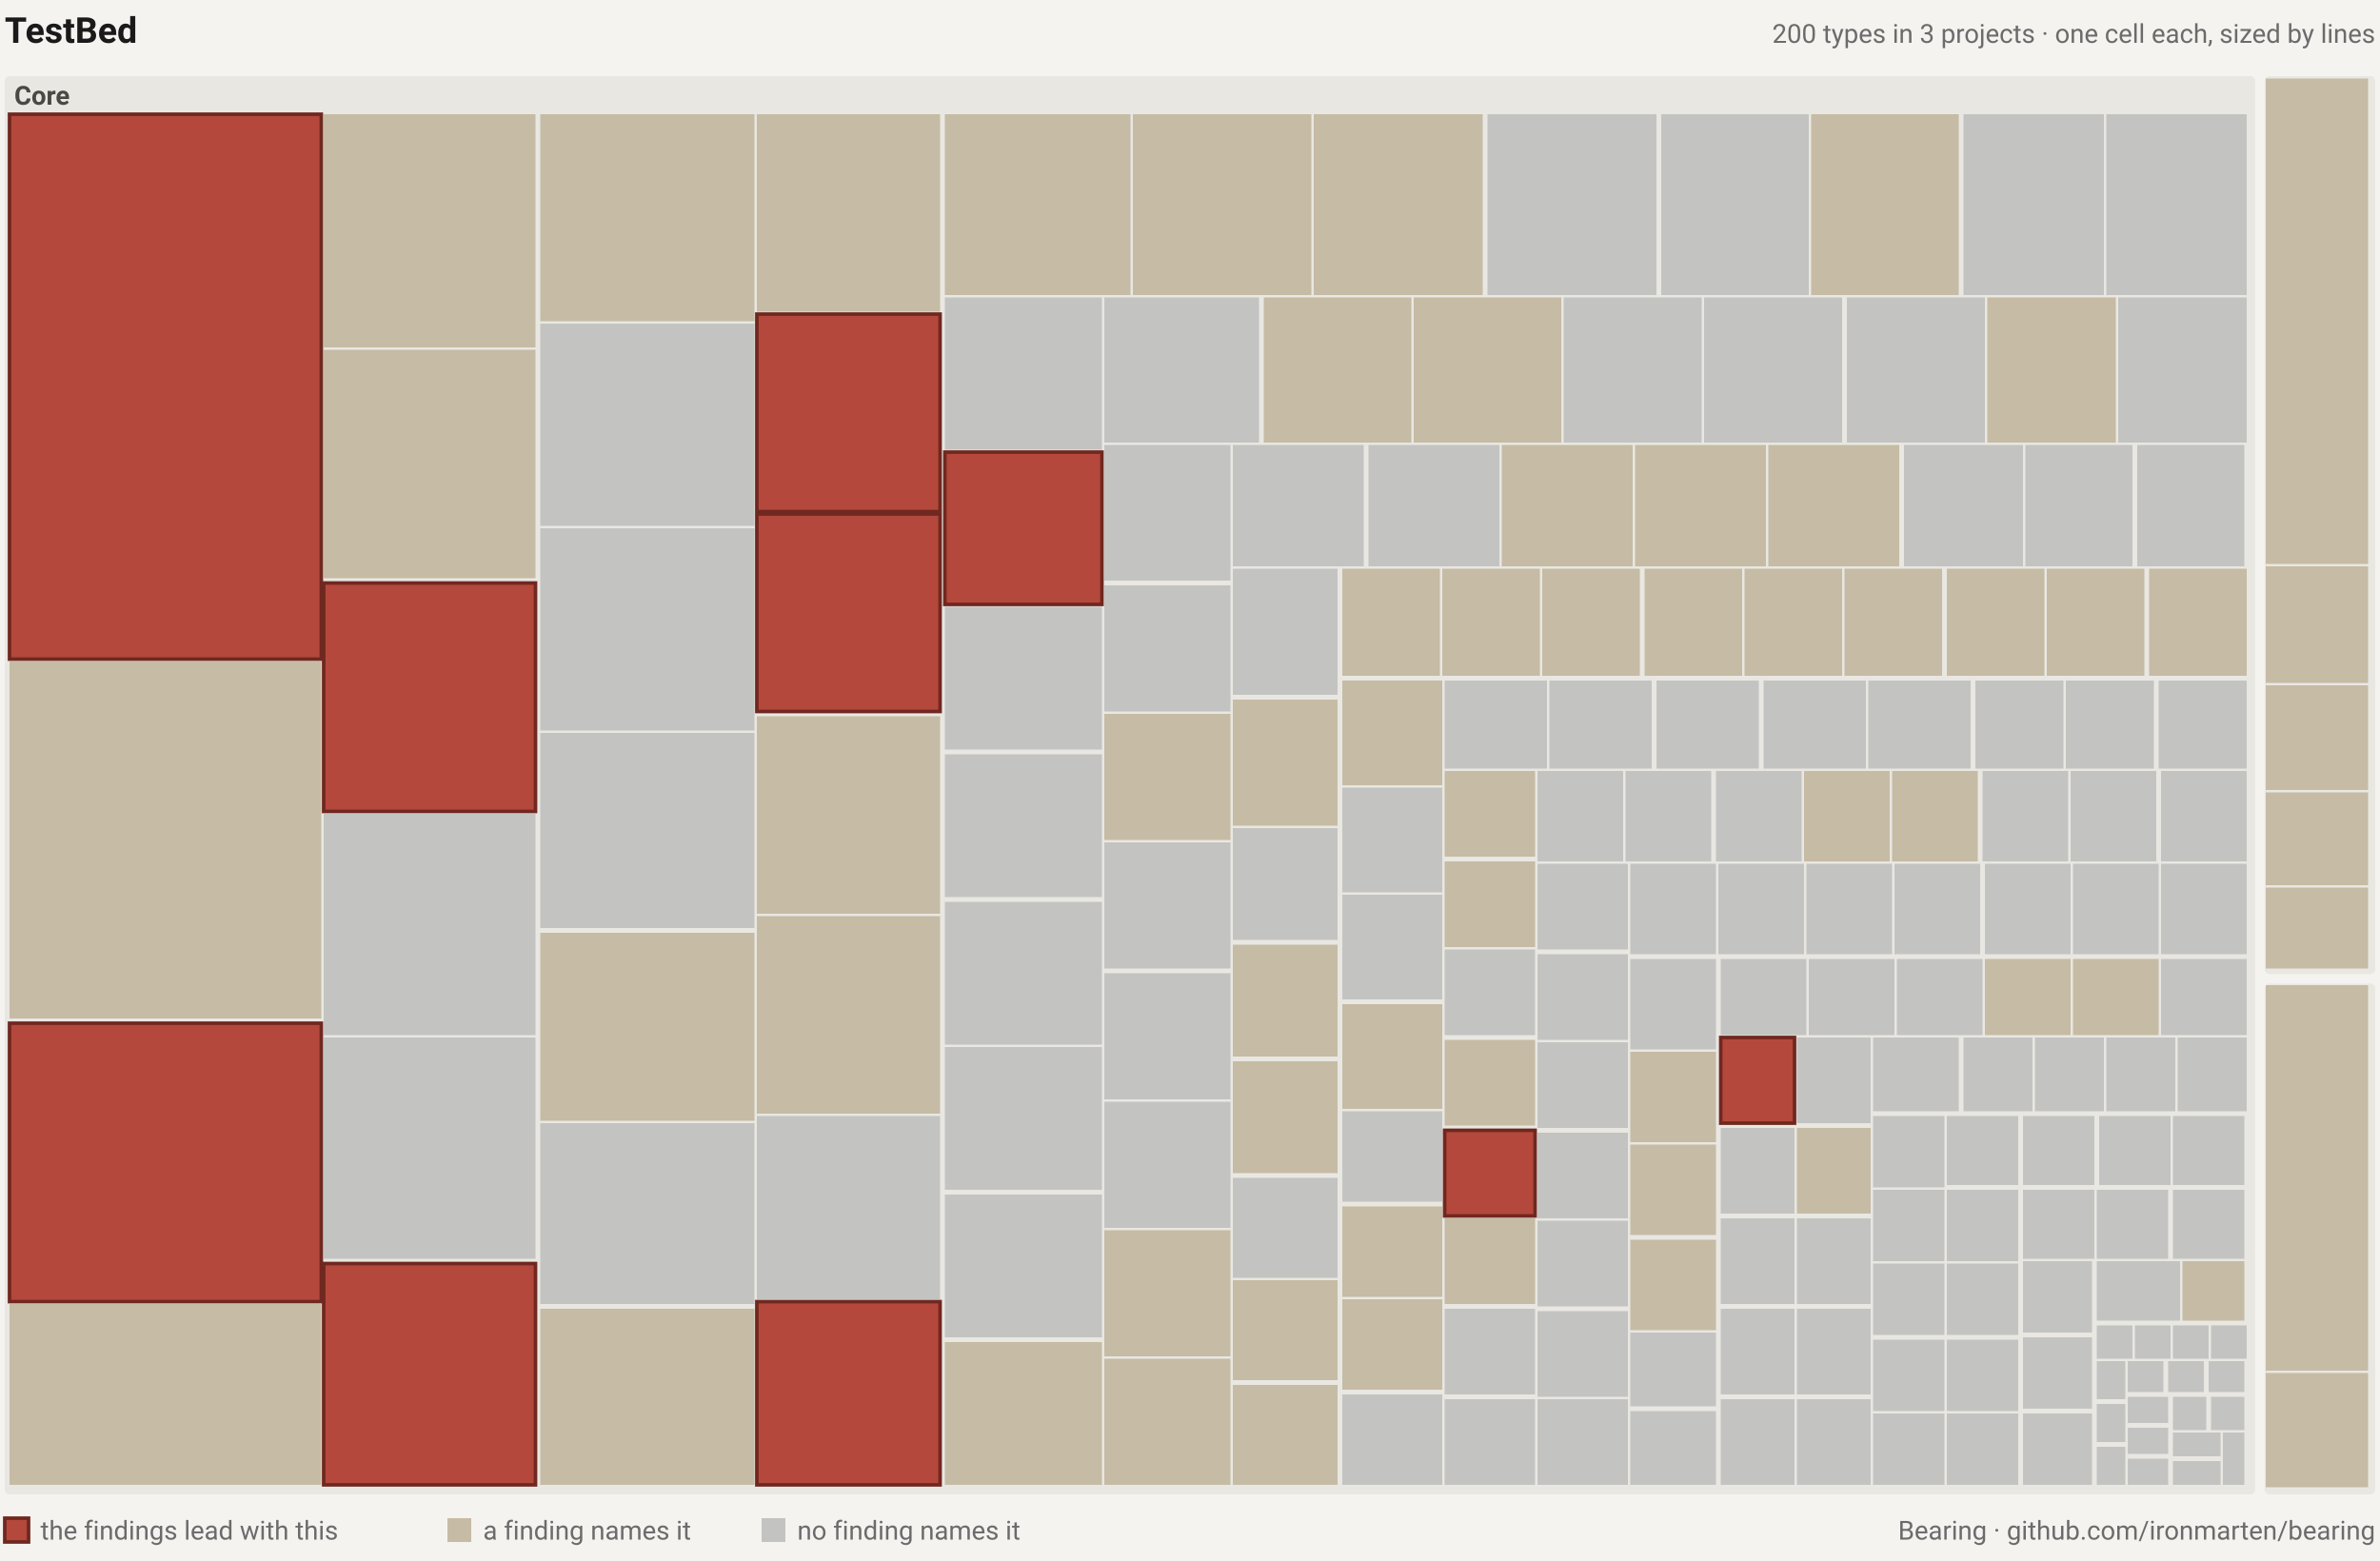
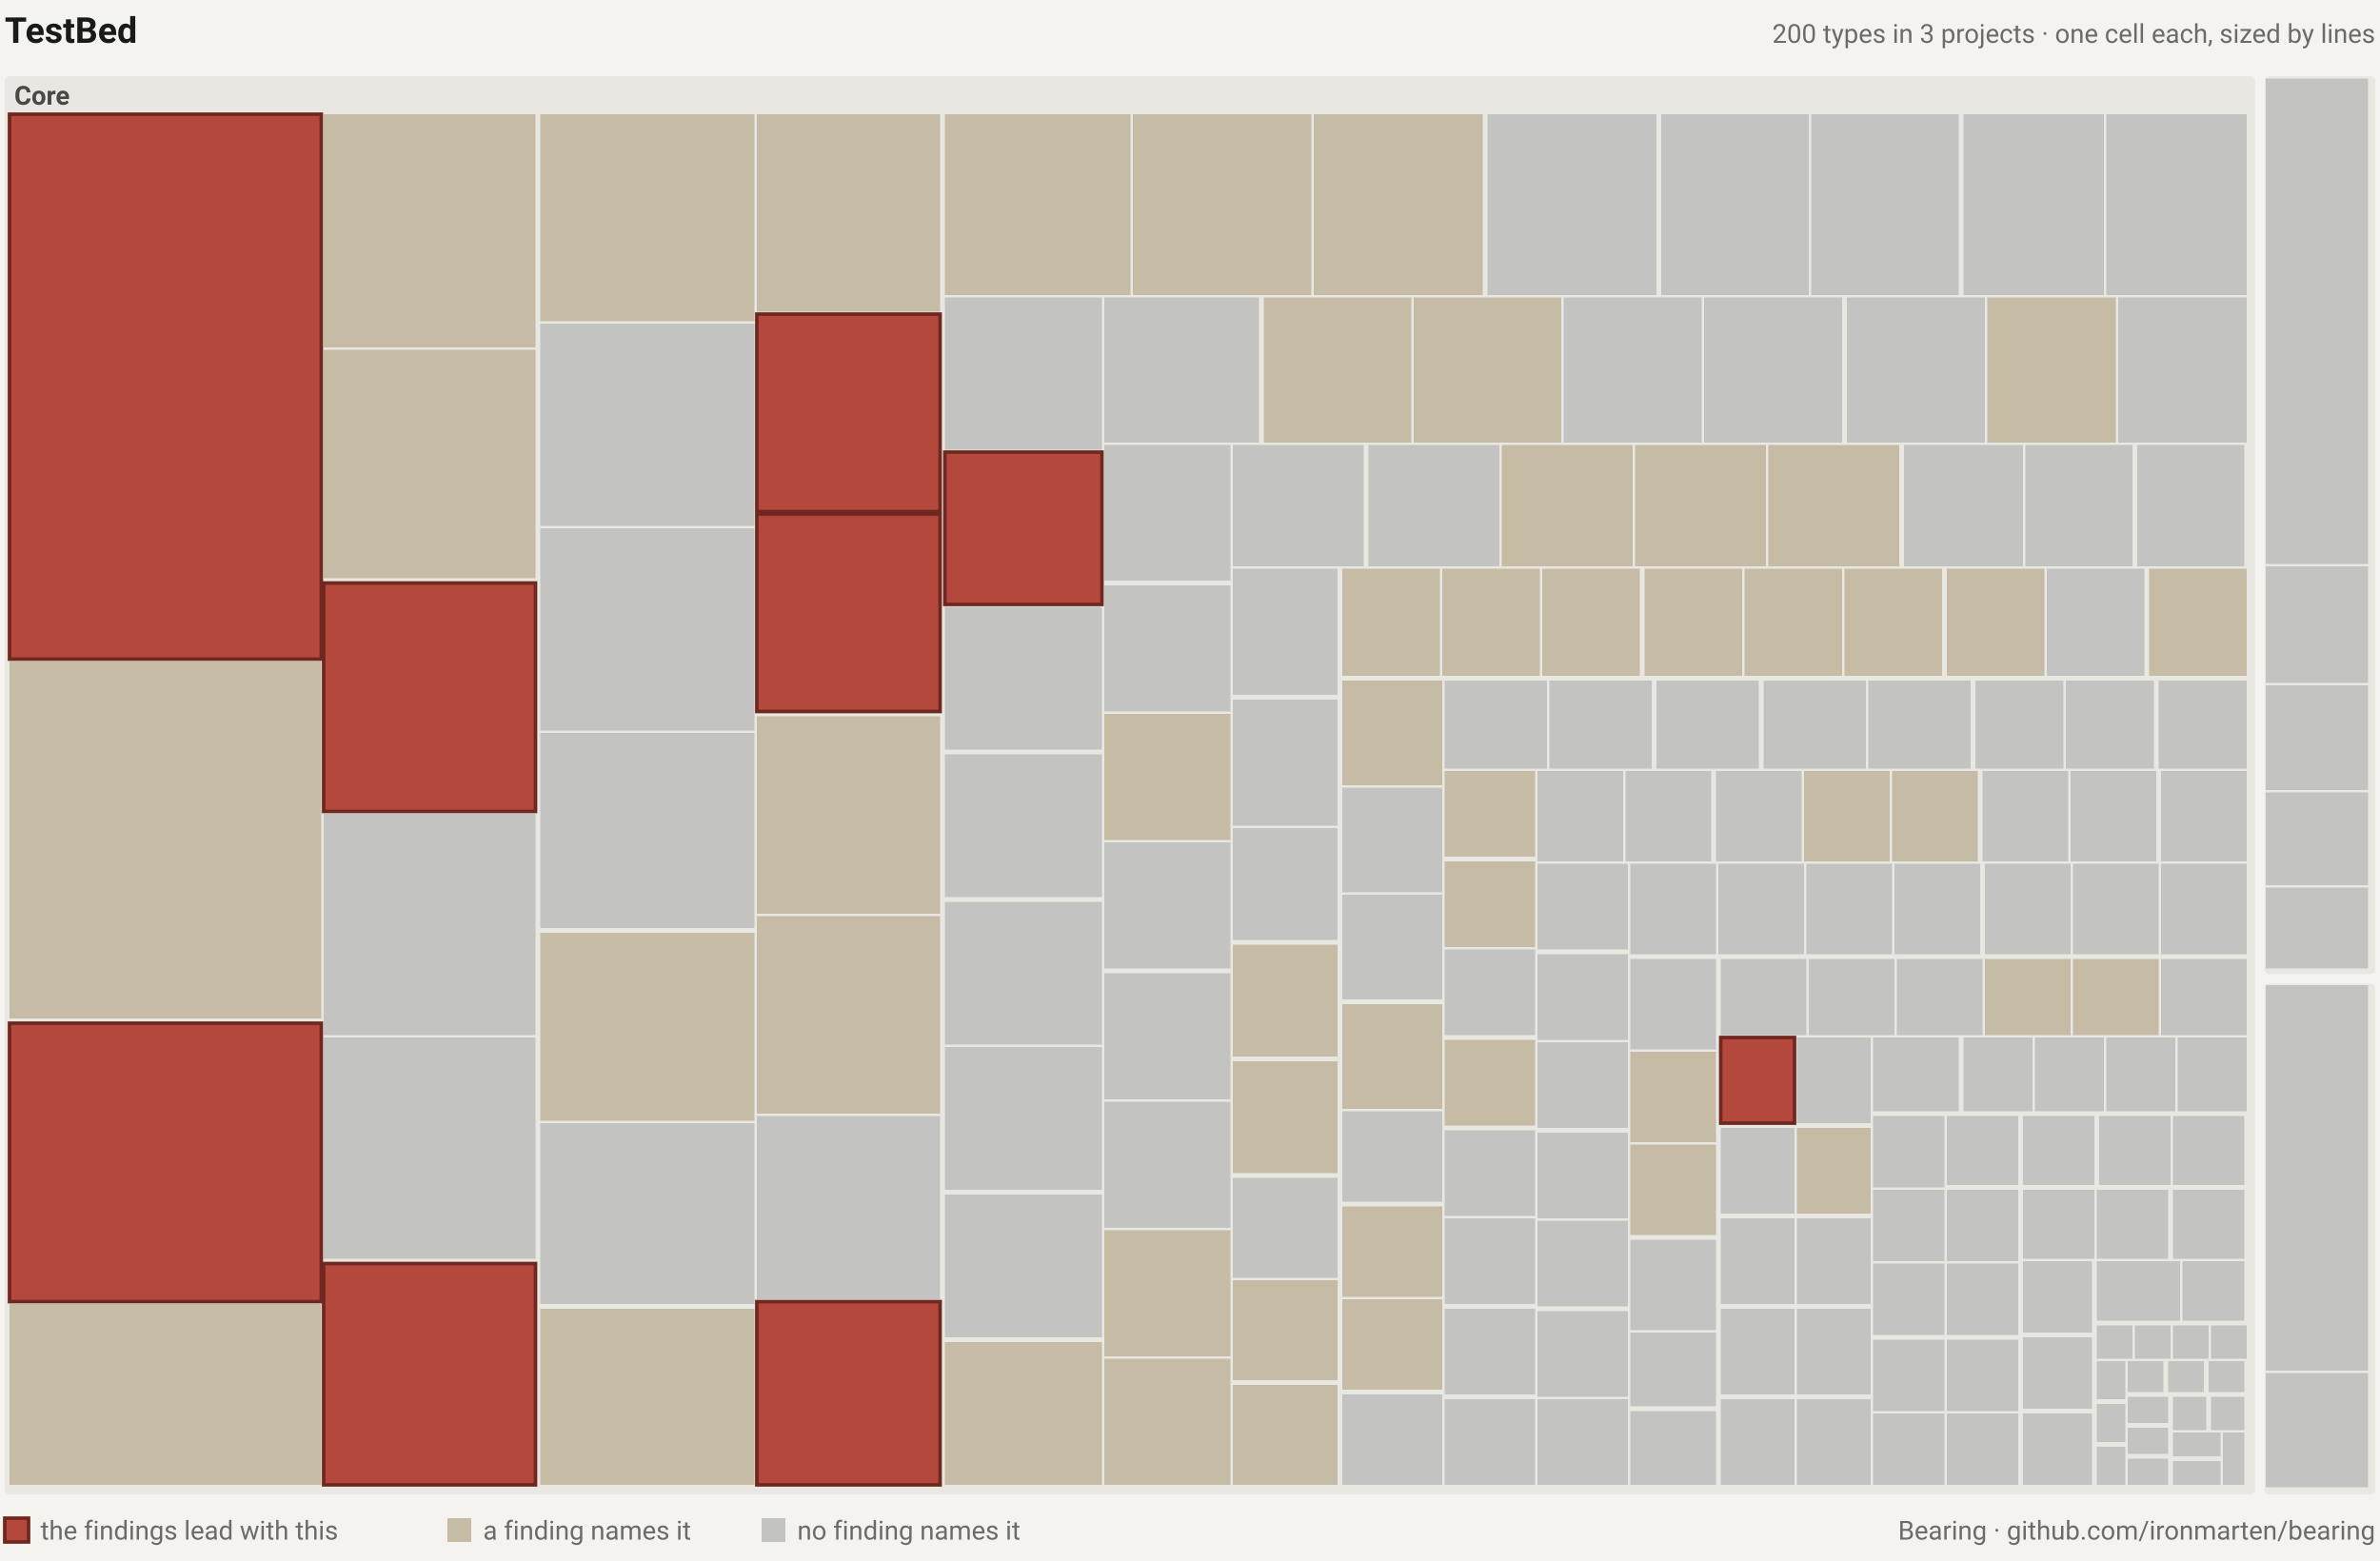
<svg xmlns="http://www.w3.org/2000/svg" class="mo" viewBox="0 0 1000 656" width="1000" height="656" font-family="system-ui,-apple-system,Segoe UI,Roboto,sans-serif">
  <style>
.mo .bg{fill:#f4f3f0}
.mo .bl{fill:#e9e7e2}
.mo .c{fill:#c3c4c1}
.mo .n{fill:#c6bba4}
.mo .f{fill:#b4483c;stroke:#6f2820;stroke-width:1.5}
.mo .pn{font-size:11px;font-weight:600;fill:#4a4844}
.mo .ti{font-size:15px;font-weight:600;fill:#1a1a1a}
.mo .lg{font-size:11px;fill:#6b6b6b}
@media(prefers-color-scheme:dark){.mo .bg{fill:#16171a}.mo .bl{fill:#212329}.mo .c{fill:#42454b}.mo .n{fill:#4d4738}.mo .f{fill:#d9615a;stroke:#f2b3ae}.mo .pn{fill:#a9a7a2}.mo .ti{fill:#e9e8e6}.mo .lg{fill:#9a9a97}}
</style>
  <rect class="bg" width="1000" height="656" />
  <text class="ti" x="2" y="18">TestBed</text>
  <text class="lg" x="998" y="18" text-anchor="end">200 types in 3 projects · one cell each, sized by lines</text>
  <rect class="bl" x="2" y="32" width="945.53" height="596" rx="2" />
  <text class="pn" x="6" y="44">Core</text>
  <rect class="bl" x="951.53" y="32" width="46.47" height="377.356" rx="2" />
  <rect class="bl" x="951.53" y="413.356" width="46.47" height="214.644" rx="2" />
-   <path class="c" d="M136 342h89v93h-89zM136 436h89v93h-89zM227 136h90v85h-90zM227 222h90v85h-90zM227 308h90v82h-90zM227 472h90v76h-90zM318 469h77v77h-77zM625 48h71v76h-71zM698 48h62v76h-62zM825 48h59v76h-59zM885 48h59v76h-59zM397 125h66v64h-66zM397 255h66v60h-66zM397 317h66v60h-66zM397 379h66v60h-66zM397 440h66v60h-66zM397 502h66v60h-66zM464 125h65v61h-65zM657 125h58v61h-58zM716 125h58v61h-58zM776 125h58v61h-58zM890 125h54v61h-54zM464 187h53v57h-53zM464 246h53v53h-53zM464 354h53v53h-53zM464 409h53v53h-53zM464 463h53v53h-53zM518 187h55v51h-55zM575 187h55v51h-55zM800 187h50v51h-50zM851 187h45v51h-45zM898 187h45v51h-45zM518 239h44v53h-44zM518 348h44v47h-44zM518 495h44v42h-44zM564 331h42v44h-42zM564 376h42v44h-42zM564 467h42v38h-42zM564 586h42v38h-42zM607 286h43v37h-43zM651 286h43v37h-43zM696 286h43v37h-43zM741 286h43v37h-43zM785 286h43v37h-43zM830 286h37v37h-37zM868 286h37v37h-37zM907 286h37v37h-37zM607 399h38v36h-38zM607 550h38v36h-38zM607 588h38v36h-38zM646 324h36v38h-36zM683 324h36v38h-36zM721 324h36v38h-36zM833 324h36v38h-36zM870 324h36v38h-36zM908 324h36v38h-36zM646 363h38v36h-38zM646 401h38v36h-38zM646 438h38v36h-38zM646 476h38v36h-38zM646 513h38v36h-38zM646 551h38v36h-38zM646 588h38v36h-38zM685 363h36v38h-36zM722 363h36v38h-36zM759 363h36v38h-36zM796 363h36v38h-36zM834 363h36v38h-36zM871 363h36v38h-36zM908 363h36v38h-36zM685 403h36v38h-36zM685 560h36v31h-36zM685 593h36v31h-36zM723 403h36v32h-36zM760 403h36v32h-36zM797 403h36v32h-36zM908 403h36v32h-36zM723 474h31v36h-31zM723 512h31v36h-31zM723 550h31v36h-31zM723 588h31v36h-31zM755 436h31v36h-31zM755 512h31v36h-31zM755 550h31v36h-31zM755 588h31v36h-31zM787 436h36v31h-36zM825 436h29v31h-29zM855 436h29v31h-29zM885 436h29v31h-29zM915 436h29v31h-29zM787 469h30v30h-30zM787 500h30v30h-30zM787 531h30v30h-30zM787 563h30v30h-30zM787 594h30v30h-30zM818 469h30v29h-30zM850 469h30v29h-30zM882 469h30v29h-30zM913 469h30v29h-30zM818 500h30v30h-30zM818 531h30v30h-30zM818 563h30v30h-30zM818 594h30v30h-30zM850 500h30v29h-30zM881 500h30v29h-30zM913 500h30v29h-30zM850 530h29v30h-29zM850 562h29v30h-29zM850 594h29v30h-29zM881 530h35v25h-35zM881 557h15v14h-15zM897 557h15v14h-15zM913 557h15v14h-15zM929 557h15v14h-15zM881 572h12v16h-12zM881 590h12v16h-12zM881 608h12v16h-12zM894 572h15v13h-15zM911 572h15v13h-15zM928 572h15v13h-15zM894 587h17v11h-17zM894 600h17v11h-17zM894 613h17v11h-17zM913 587h14v14h-14zM929 587h14v14h-14zM913 602h20v10h-20zM913 614h20v10h-20zM934 602h9v22h-9z" />
-   <path class="n" d="M4 278h131v150h-131zM4 548h131v76h-131zM136 48h89v98h-89zM136 147h89v96h-89zM227 48h90v87h-90zM227 392h90v79h-90zM227 550h90v74h-90zM318 48h77v83h-77zM318 301h77v83h-77zM318 385h77v83h-77zM397 48h78v76h-78zM476 48h75v76h-75zM552 48h71v76h-71zM761 48h62v76h-62zM397 564h66v60h-66zM531 125h62v61h-62zM594 125h62v61h-62zM835 125h54v61h-54zM464 300h53v53h-53zM464 517h53v53h-53zM464 571h53v53h-53zM631 187h55v51h-55zM687 187h55v51h-55zM743 187h55v51h-55zM518 294h44v53h-44zM518 397h44v47h-44zM518 446h44v47h-44zM518 538h44v42h-44zM518 582h44v42h-44zM564 239h41v45h-41zM606 239h41v45h-41zM648 239h41v45h-41zM691 239h41v45h-41zM733 239h41v45h-41zM775 239h41v45h-41zM818 239h41v45h-41zM860 239h41v45h-41zM903 239h41v45h-41zM564 286h42v44h-42zM564 422h42v44h-42zM564 507h42v38h-42zM564 546h42v38h-42zM607 324h38v36h-38zM607 362h38v36h-38zM607 437h38v36h-38zM607 512h38v36h-38zM758 324h36v38h-36zM795 324h36v38h-36zM685 442h36v38h-36zM685 481h36v38h-36zM685 521h36v38h-36zM834 403h36v32h-36zM871 403h36v32h-36zM755 474h31v36h-31zM917 530h26v25h-26zM952 33h43v204h-43zM952 238h43v49h-43zM952 288h43v44h-43zM952 333h43v39h-43zM952 373h43v34h-43zM952 414h43v162h-43zM952 577h43v48h-43z" />
-   <path class="f" d="M4 48h131v229h-131zM4 430h131v117h-131zM136 245h89v96h-89zM136 531h89v93h-89zM318 132h77v83h-77zM318 216h77v83h-77zM318 547h77v77h-77zM397 190h66v64h-66zM607 475h38v36h-38zM723 436h31v36h-31z" />
+   <path class="c" d="M136 342h89v93h-89zM136 436h89v93h-89zM227 136h90v85h-90zM227 222h90v85h-90zM227 308h90v82h-90zM227 472h90v76h-90zM318 469h77v77h-77zM625 48h71v76h-71zM698 48h62v76h-62zM761 48h62v76h-62zM825 48h59v76h-59zM885 48h59v76h-59zM397 125h66v64h-66zM397 255h66v60h-66zM397 317h66v60h-66zM397 379h66v60h-66zM397 440h66v60h-66zM397 502h66v60h-66zM464 125h65v61h-65zM657 125h58v61h-58zM716 125h58v61h-58zM776 125h58v61h-58zM890 125h54v61h-54zM464 187h53v57h-53zM464 246h53v53h-53zM464 354h53v53h-53zM464 409h53v53h-53zM464 463h53v53h-53zM518 187h55v51h-55zM575 187h55v51h-55zM800 187h50v51h-50zM851 187h45v51h-45zM898 187h45v51h-45zM518 239h44v53h-44zM518 294h44v53h-44zM518 348h44v47h-44zM518 495h44v42h-44zM860 239h41v45h-41zM564 331h42v44h-42zM564 376h42v44h-42zM564 467h42v38h-42zM564 586h42v38h-42zM607 286h43v37h-43zM651 286h43v37h-43zM696 286h43v37h-43zM741 286h43v37h-43zM785 286h43v37h-43zM830 286h37v37h-37zM868 286h37v37h-37zM907 286h37v37h-37zM607 399h38v36h-38zM607 475h38v36h-38zM607 512h38v36h-38zM607 550h38v36h-38zM607 588h38v36h-38zM646 324h36v38h-36zM683 324h36v38h-36zM721 324h36v38h-36zM833 324h36v38h-36zM870 324h36v38h-36zM908 324h36v38h-36zM646 363h38v36h-38zM646 401h38v36h-38zM646 438h38v36h-38zM646 476h38v36h-38zM646 513h38v36h-38zM646 551h38v36h-38zM646 588h38v36h-38zM685 363h36v38h-36zM722 363h36v38h-36zM759 363h36v38h-36zM796 363h36v38h-36zM834 363h36v38h-36zM871 363h36v38h-36zM908 363h36v38h-36zM685 403h36v38h-36zM685 521h36v38h-36zM685 560h36v31h-36zM685 593h36v31h-36zM723 403h36v32h-36zM760 403h36v32h-36zM797 403h36v32h-36zM908 403h36v32h-36zM723 474h31v36h-31zM723 512h31v36h-31zM723 550h31v36h-31zM723 588h31v36h-31zM755 436h31v36h-31zM755 512h31v36h-31zM755 550h31v36h-31zM755 588h31v36h-31zM787 436h36v31h-36zM825 436h29v31h-29zM855 436h29v31h-29zM885 436h29v31h-29zM915 436h29v31h-29zM787 469h30v30h-30zM787 500h30v30h-30zM787 531h30v30h-30zM787 563h30v30h-30zM787 594h30v30h-30zM818 469h30v29h-30zM850 469h30v29h-30zM882 469h30v29h-30zM913 469h30v29h-30zM818 500h30v30h-30zM818 531h30v30h-30zM818 563h30v30h-30zM818 594h30v30h-30zM850 500h30v29h-30zM881 500h30v29h-30zM913 500h30v29h-30zM850 530h29v30h-29zM850 562h29v30h-29zM850 594h29v30h-29zM881 530h35v25h-35zM917 530h26v25h-26zM881 557h15v14h-15zM897 557h15v14h-15zM913 557h15v14h-15zM929 557h15v14h-15zM881 572h12v16h-12zM881 590h12v16h-12zM881 608h12v16h-12zM894 572h15v13h-15zM911 572h15v13h-15zM928 572h15v13h-15zM894 587h17v11h-17zM894 600h17v11h-17zM894 613h17v11h-17zM913 587h14v14h-14zM929 587h14v14h-14zM913 602h20v10h-20zM913 614h20v10h-20zM934 602h9v22h-9zM952 33h43v204h-43zM952 238h43v49h-43zM952 288h43v44h-43zM952 333h43v39h-43zM952 373h43v34h-43zM952 414h43v162h-43zM952 577h43v48h-43z" />
+   <path class="n" d="M4 278h131v150h-131zM4 548h131v76h-131zM136 48h89v98h-89zM136 147h89v96h-89zM227 48h90v87h-90zM227 392h90v79h-90zM227 550h90v74h-90zM318 48h77v83h-77zM318 301h77v83h-77zM318 385h77v83h-77zM397 48h78v76h-78zM476 48h75v76h-75zM552 48h71v76h-71zM397 564h66v60h-66zM531 125h62v61h-62zM594 125h62v61h-62zM835 125h54v61h-54zM464 300h53v53h-53zM464 517h53v53h-53zM464 571h53v53h-53zM631 187h55v51h-55zM687 187h55v51h-55zM743 187h55v51h-55zM518 397h44v47h-44zM518 446h44v47h-44zM518 538h44v42h-44zM518 582h44v42h-44zM564 239h41v45h-41zM606 239h41v45h-41zM648 239h41v45h-41zM691 239h41v45h-41zM733 239h41v45h-41zM775 239h41v45h-41zM818 239h41v45h-41zM903 239h41v45h-41zM564 286h42v44h-42zM564 422h42v44h-42zM564 507h42v38h-42zM564 546h42v38h-42zM607 324h38v36h-38zM607 362h38v36h-38zM607 437h38v36h-38zM758 324h36v38h-36zM795 324h36v38h-36zM685 442h36v38h-36zM685 481h36v38h-36zM834 403h36v32h-36zM871 403h36v32h-36zM755 474h31v36h-31z" />
+   <path class="f" d="M4 48h131v229h-131zM4 430h131v117h-131zM136 245h89v96h-89zM136 531h89v93h-89zM318 132h77v83h-77zM318 216h77v83h-77zM318 547h77v77h-77zM397 190h66v64h-66zM723 436h31v36h-31z" />
  <rect class="f" x="2" y="638" width="10" height="10" />
  <text class="lg" x="17" y="647">the findings lead with this</text>
  <rect class="n" x="188" y="638" width="10" height="10" />
  <text class="lg" x="203" y="647">a finding names it</text>
  <rect class="c" x="320" y="638" width="10" height="10" />
  <text class="lg" x="335" y="647">no finding names it</text>
  <text class="lg" x="998" y="647" text-anchor="end">Bearing · github.com/ironmarten/bearing</text>
</svg>
